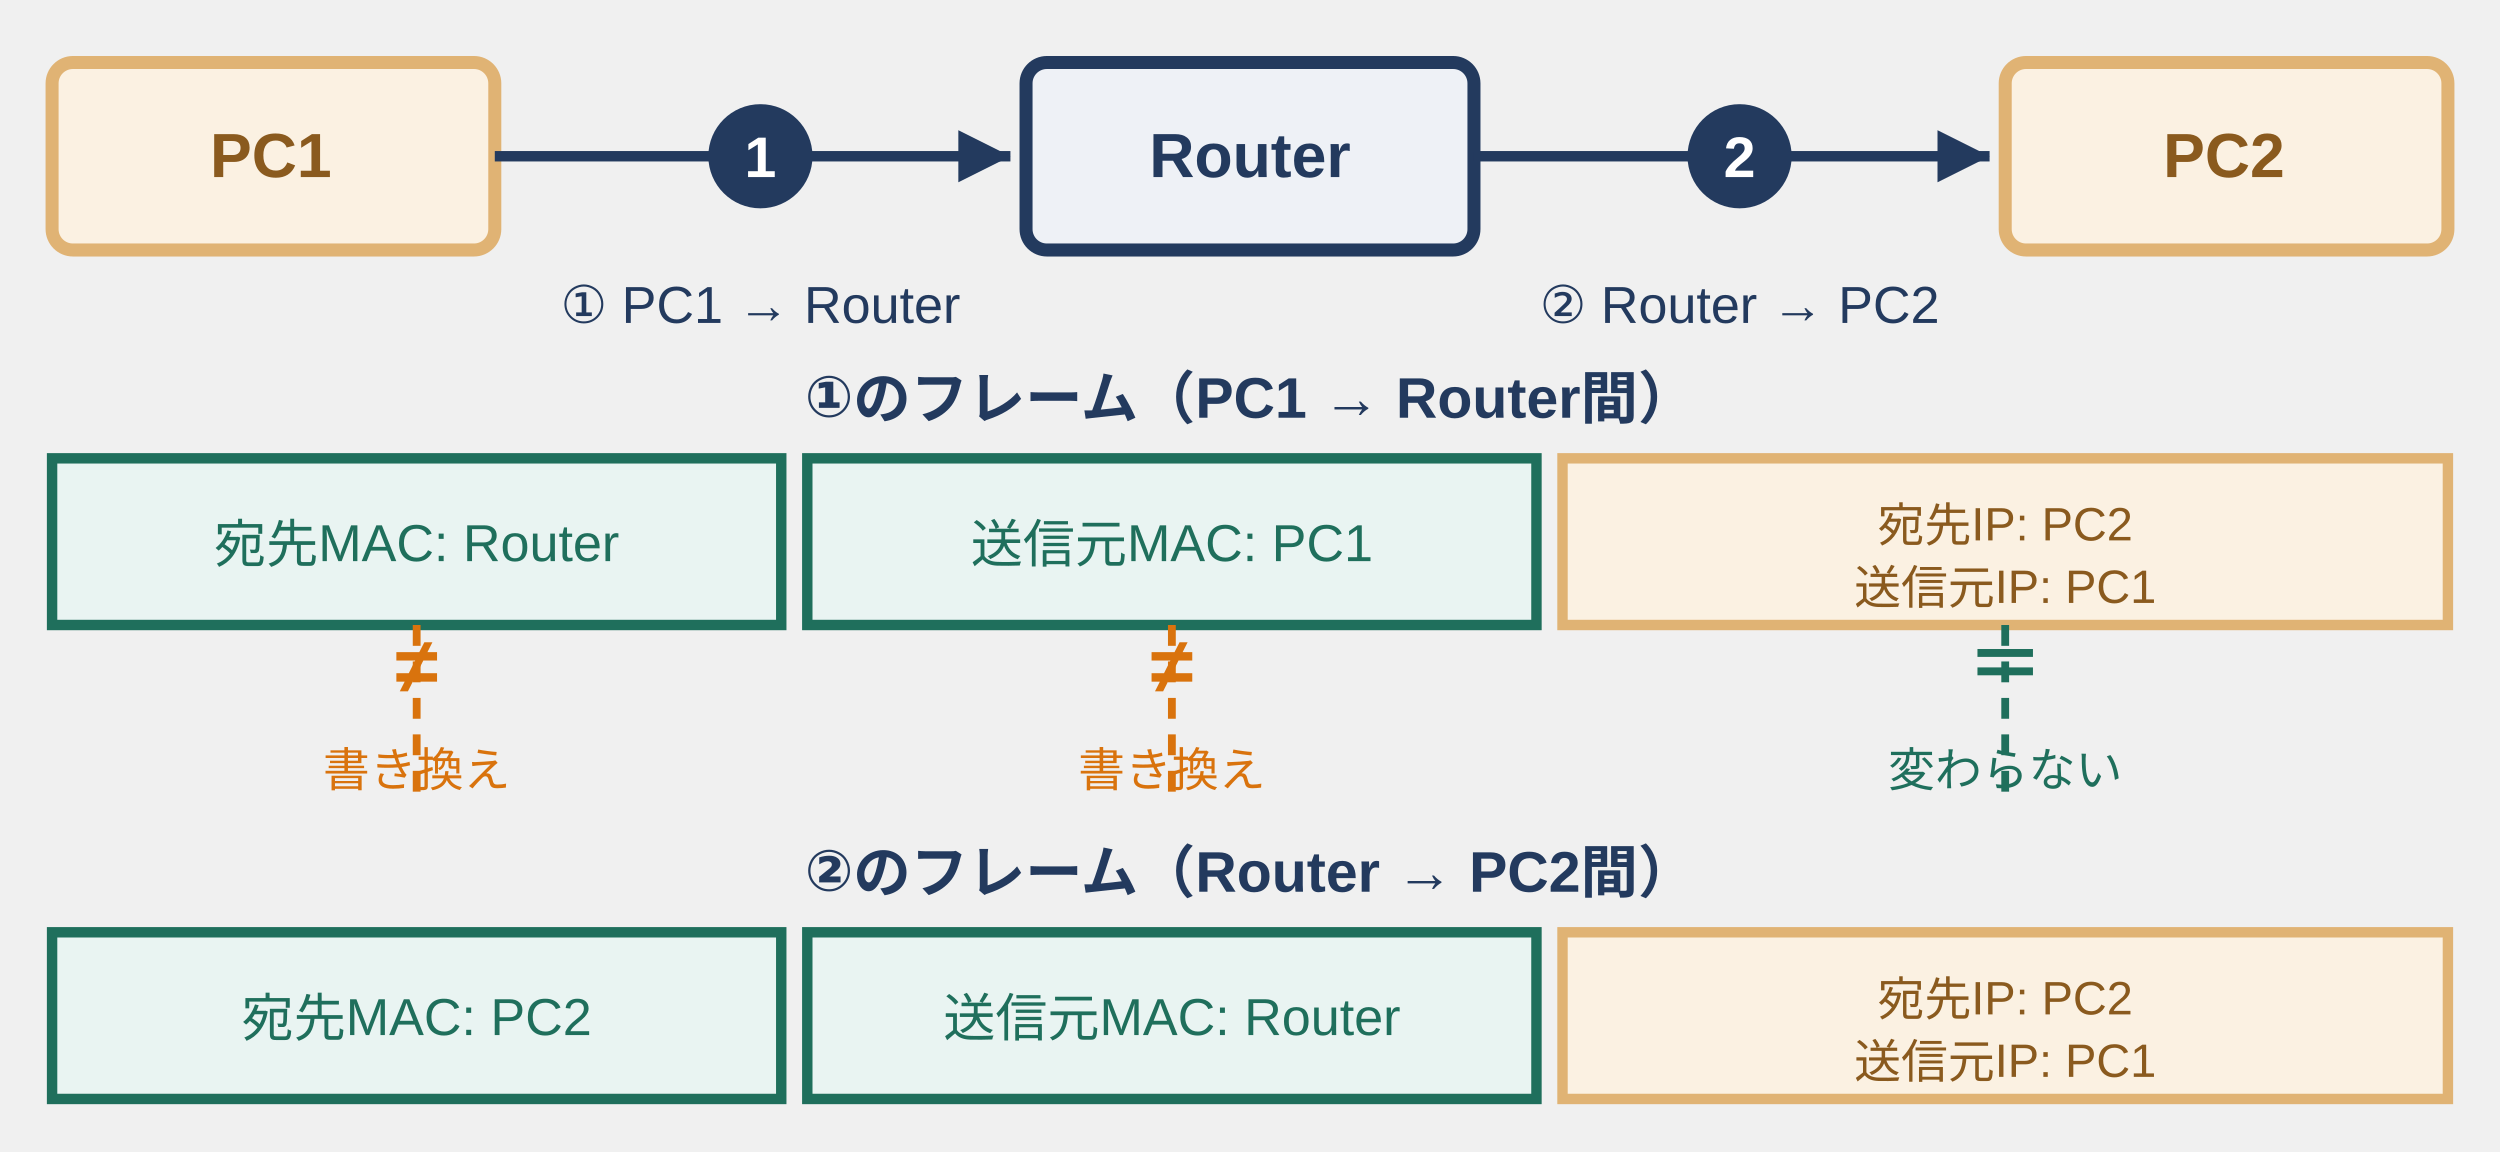
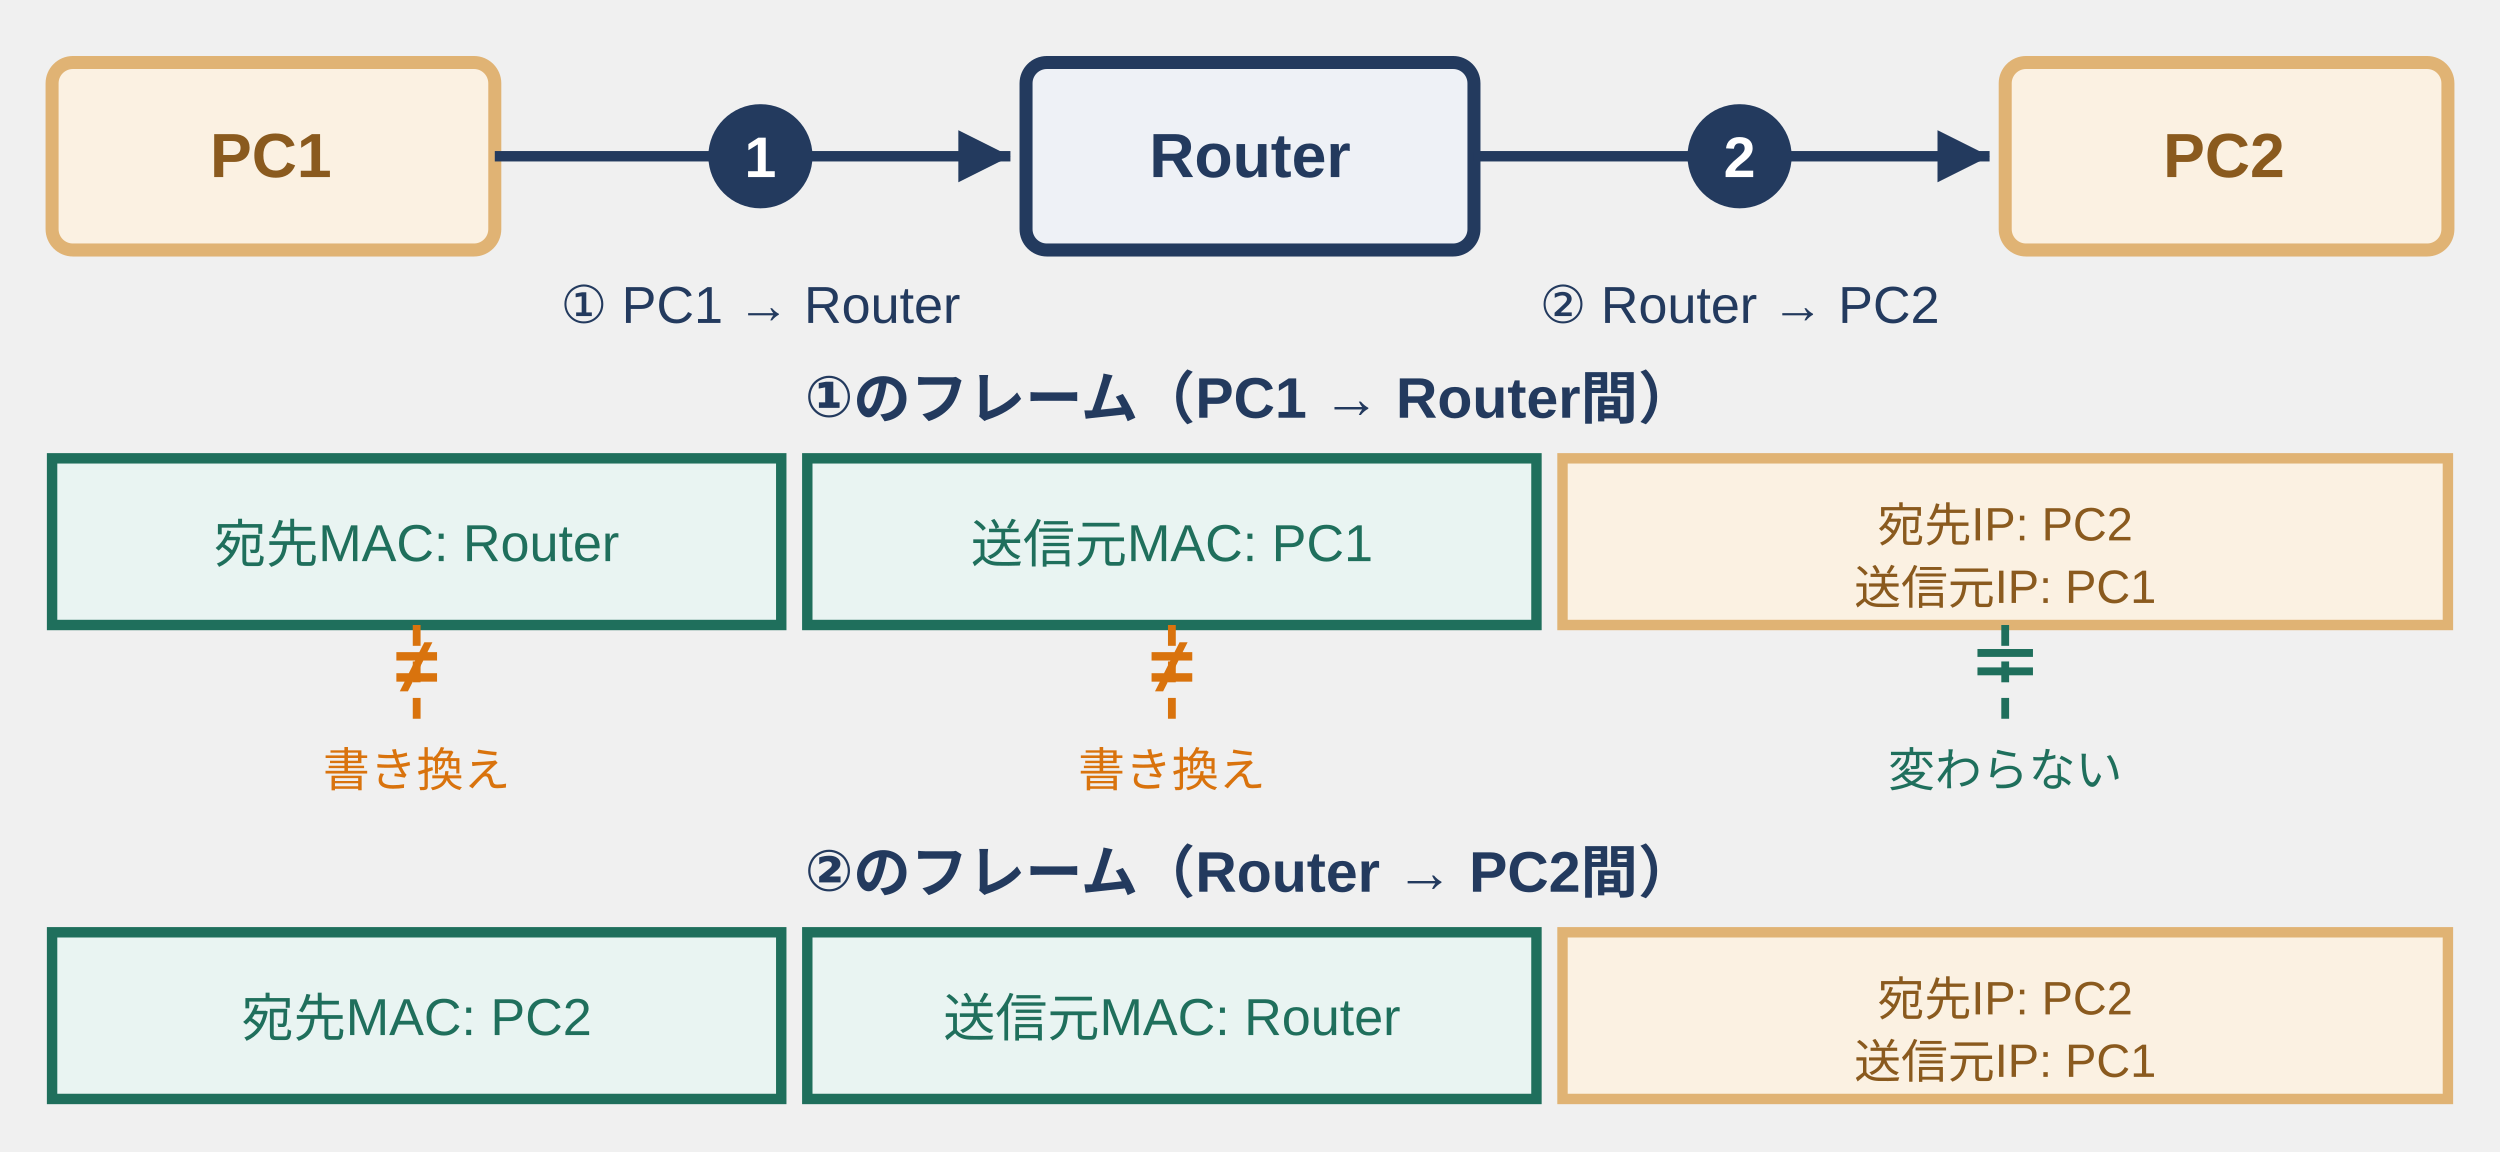
<svg xmlns="http://www.w3.org/2000/svg" viewBox="0 0 480 221" width="480" height="221">
  <rect x="10" y="12" width="85" height="36" rx="4" fill="#fbf1e2" stroke="#e0b374" stroke-width="2.5" />
  <text x="52" y="34" text-anchor="middle" font-family="Arial, Helvetica, sans-serif" font-size="12" font-weight="bold" fill="#8a5a1e">PC1</text>
  <rect x="197" y="12" width="86" height="36" rx="4" fill="#eef1f6" stroke="#233a5e" stroke-width="2.5" />
  <text x="240" y="34" text-anchor="middle" font-family="Arial, Helvetica, sans-serif" font-size="12" font-weight="bold" fill="#233a5e">Router</text>
  <rect x="385" y="12" width="85" height="36" rx="4" fill="#fbf1e2" stroke="#e0b374" stroke-width="2.5" />
  <text x="427" y="34" text-anchor="middle" font-family="Arial, Helvetica, sans-serif" font-size="12" font-weight="bold" fill="#8a5a1e">PC2</text>
  <line x1="95" y1="30" x2="194" y2="30" stroke="#233a5e" stroke-width="2" />
  <polygon points="194,30 184,25 184,35" fill="#233a5e" />
  <line x1="283" y1="30" x2="382" y2="30" stroke="#233a5e" stroke-width="2" />
  <polygon points="382,30 372,25 372,35" fill="#233a5e" />
  <circle cx="146" cy="30" r="10" fill="#233a5e" />
  <text x="146" y="34" text-anchor="middle" font-family="Arial, Helvetica, sans-serif" font-size="11" font-weight="bold" fill="#ffffff">1</text>
  <circle cx="334" cy="30" r="10" fill="#233a5e" />
  <text x="334" y="34" text-anchor="middle" font-family="Arial, Helvetica, sans-serif" font-size="11" font-weight="bold" fill="#ffffff">2</text>
  <text x="146" y="62" text-anchor="middle" font-family="Arial, Helvetica, sans-serif" font-size="10" fill="#233a5e">① PC1 → Router</text>
  <text x="334" y="62" text-anchor="middle" font-family="Arial, Helvetica, sans-serif" font-size="10" fill="#233a5e">② Router → PC2</text>
  <text x="240" y="80" text-anchor="middle" font-family="Arial, Helvetica, sans-serif" font-size="11" font-weight="bold" fill="#233a5e">①のフレーム（PC1 → Router間）</text>
  <rect x="10" y="88" width="140" height="32" fill="#e9f4f2" stroke="#1f6f5c" stroke-width="2" />
  <text x="80" y="108" text-anchor="middle" font-family="Arial, Helvetica, sans-serif" font-size="10" fill="#1f6f5c">宛先MAC: Router</text>
  <rect x="155" y="88" width="140" height="32" fill="#e9f4f2" stroke="#1f6f5c" stroke-width="2" />
  <text x="225" y="108" text-anchor="middle" font-family="Arial, Helvetica, sans-serif" font-size="10" fill="#1f6f5c">送信元MAC: PC1</text>
  <rect x="300" y="88" width="170" height="32" fill="#fbf1e2" stroke="#e0b374" stroke-width="2" />
  <text x="385" y="104" text-anchor="middle" font-family="Arial, Helvetica, sans-serif" font-size="9" fill="#8a5a1e">宛先IP: PC2</text>
  <text x="385" y="116" text-anchor="middle" font-family="Arial, Helvetica, sans-serif" font-size="9" fill="#8a5a1e">送信元IP: PC1</text>
-   <line x1="80" y1="120" x2="80" y2="154" stroke="#d9730d" stroke-width="1.5" stroke-dasharray="4 3" />
+   <line x1="80" y1="120" x2="80" y2="140" stroke="#d9730d" stroke-width="1.5" stroke-dasharray="4 3" />
  <text x="80" y="133" text-anchor="middle" font-family="Arial, Helvetica, sans-serif" font-size="15" font-weight="bold" fill="#d9730d">≠</text>
  <text x="80" y="151" text-anchor="middle" font-family="Arial, Helvetica, sans-serif" font-size="9" fill="#d9730d">書き換え</text>
-   <line x1="225" y1="120" x2="225" y2="154" stroke="#d9730d" stroke-width="1.5" stroke-dasharray="4 3" />
+   <line x1="225" y1="120" x2="225" y2="140" stroke="#d9730d" stroke-width="1.5" stroke-dasharray="4 3" />
  <text x="225" y="133" text-anchor="middle" font-family="Arial, Helvetica, sans-serif" font-size="15" font-weight="bold" fill="#d9730d">≠</text>
  <text x="225" y="151" text-anchor="middle" font-family="Arial, Helvetica, sans-serif" font-size="9" fill="#d9730d">書き換え</text>
-   <line x1="385" y1="120" x2="385" y2="154" stroke="#1f6f5c" stroke-width="1.5" stroke-dasharray="4 3" />
+   <line x1="385" y1="120" x2="385" y2="140" stroke="#1f6f5c" stroke-width="1.5" stroke-dasharray="4 3" />
  <text x="385" y="133" text-anchor="middle" font-family="Arial, Helvetica, sans-serif" font-size="15" font-weight="bold" fill="#1f6f5c">＝</text>
  <text x="385" y="151" text-anchor="middle" font-family="Arial, Helvetica, sans-serif" font-size="9" fill="#1f6f5c">変わらない</text>
  <text x="240" y="171" text-anchor="middle" font-family="Arial, Helvetica, sans-serif" font-size="11" font-weight="bold" fill="#233a5e">②のフレーム（Router → PC2間）</text>
  <rect x="10" y="179" width="140" height="32" fill="#e9f4f2" stroke="#1f6f5c" stroke-width="2" />
  <text x="80" y="199" text-anchor="middle" font-family="Arial, Helvetica, sans-serif" font-size="10" fill="#1f6f5c">宛先MAC: PC2</text>
  <rect x="155" y="179" width="140" height="32" fill="#e9f4f2" stroke="#1f6f5c" stroke-width="2" />
  <text x="225" y="199" text-anchor="middle" font-family="Arial, Helvetica, sans-serif" font-size="10" fill="#1f6f5c">送信元MAC: Router</text>
  <rect x="300" y="179" width="170" height="32" fill="#fbf1e2" stroke="#e0b374" stroke-width="2" />
  <text x="385" y="195" text-anchor="middle" font-family="Arial, Helvetica, sans-serif" font-size="9" fill="#8a5a1e">宛先IP: PC2</text>
  <text x="385" y="207" text-anchor="middle" font-family="Arial, Helvetica, sans-serif" font-size="9" fill="#8a5a1e">送信元IP: PC1</text>
</svg>
